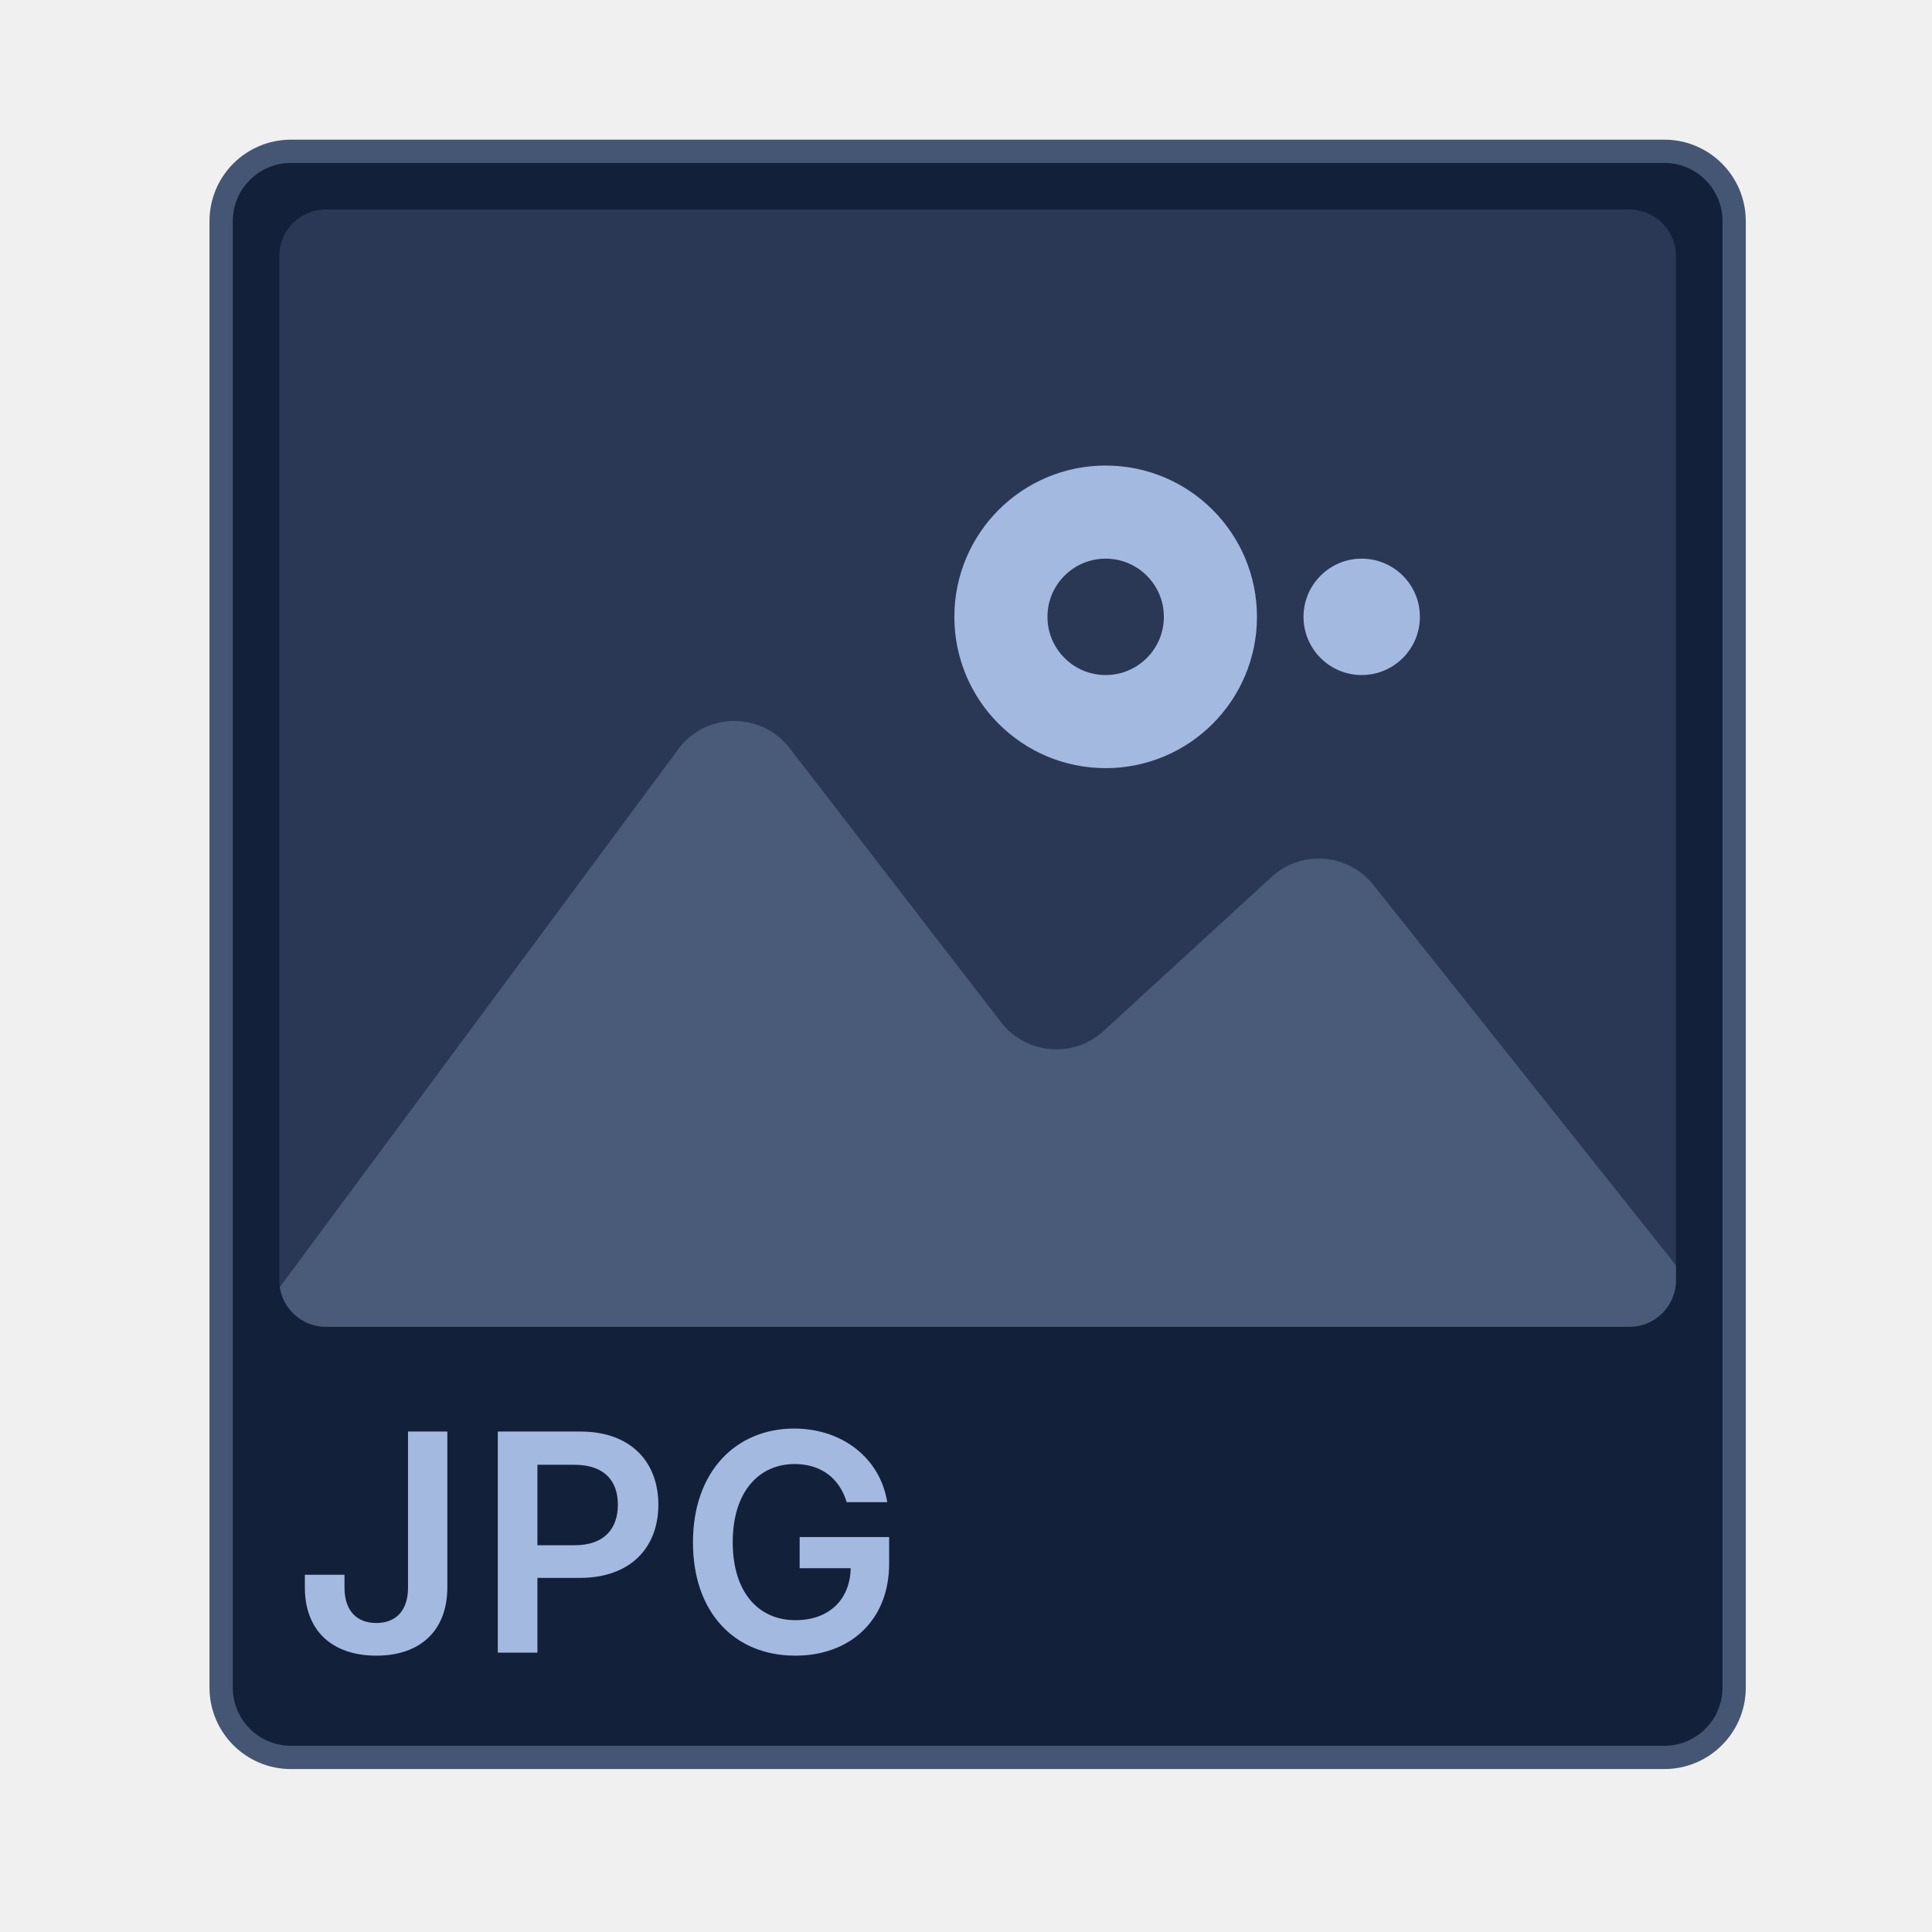
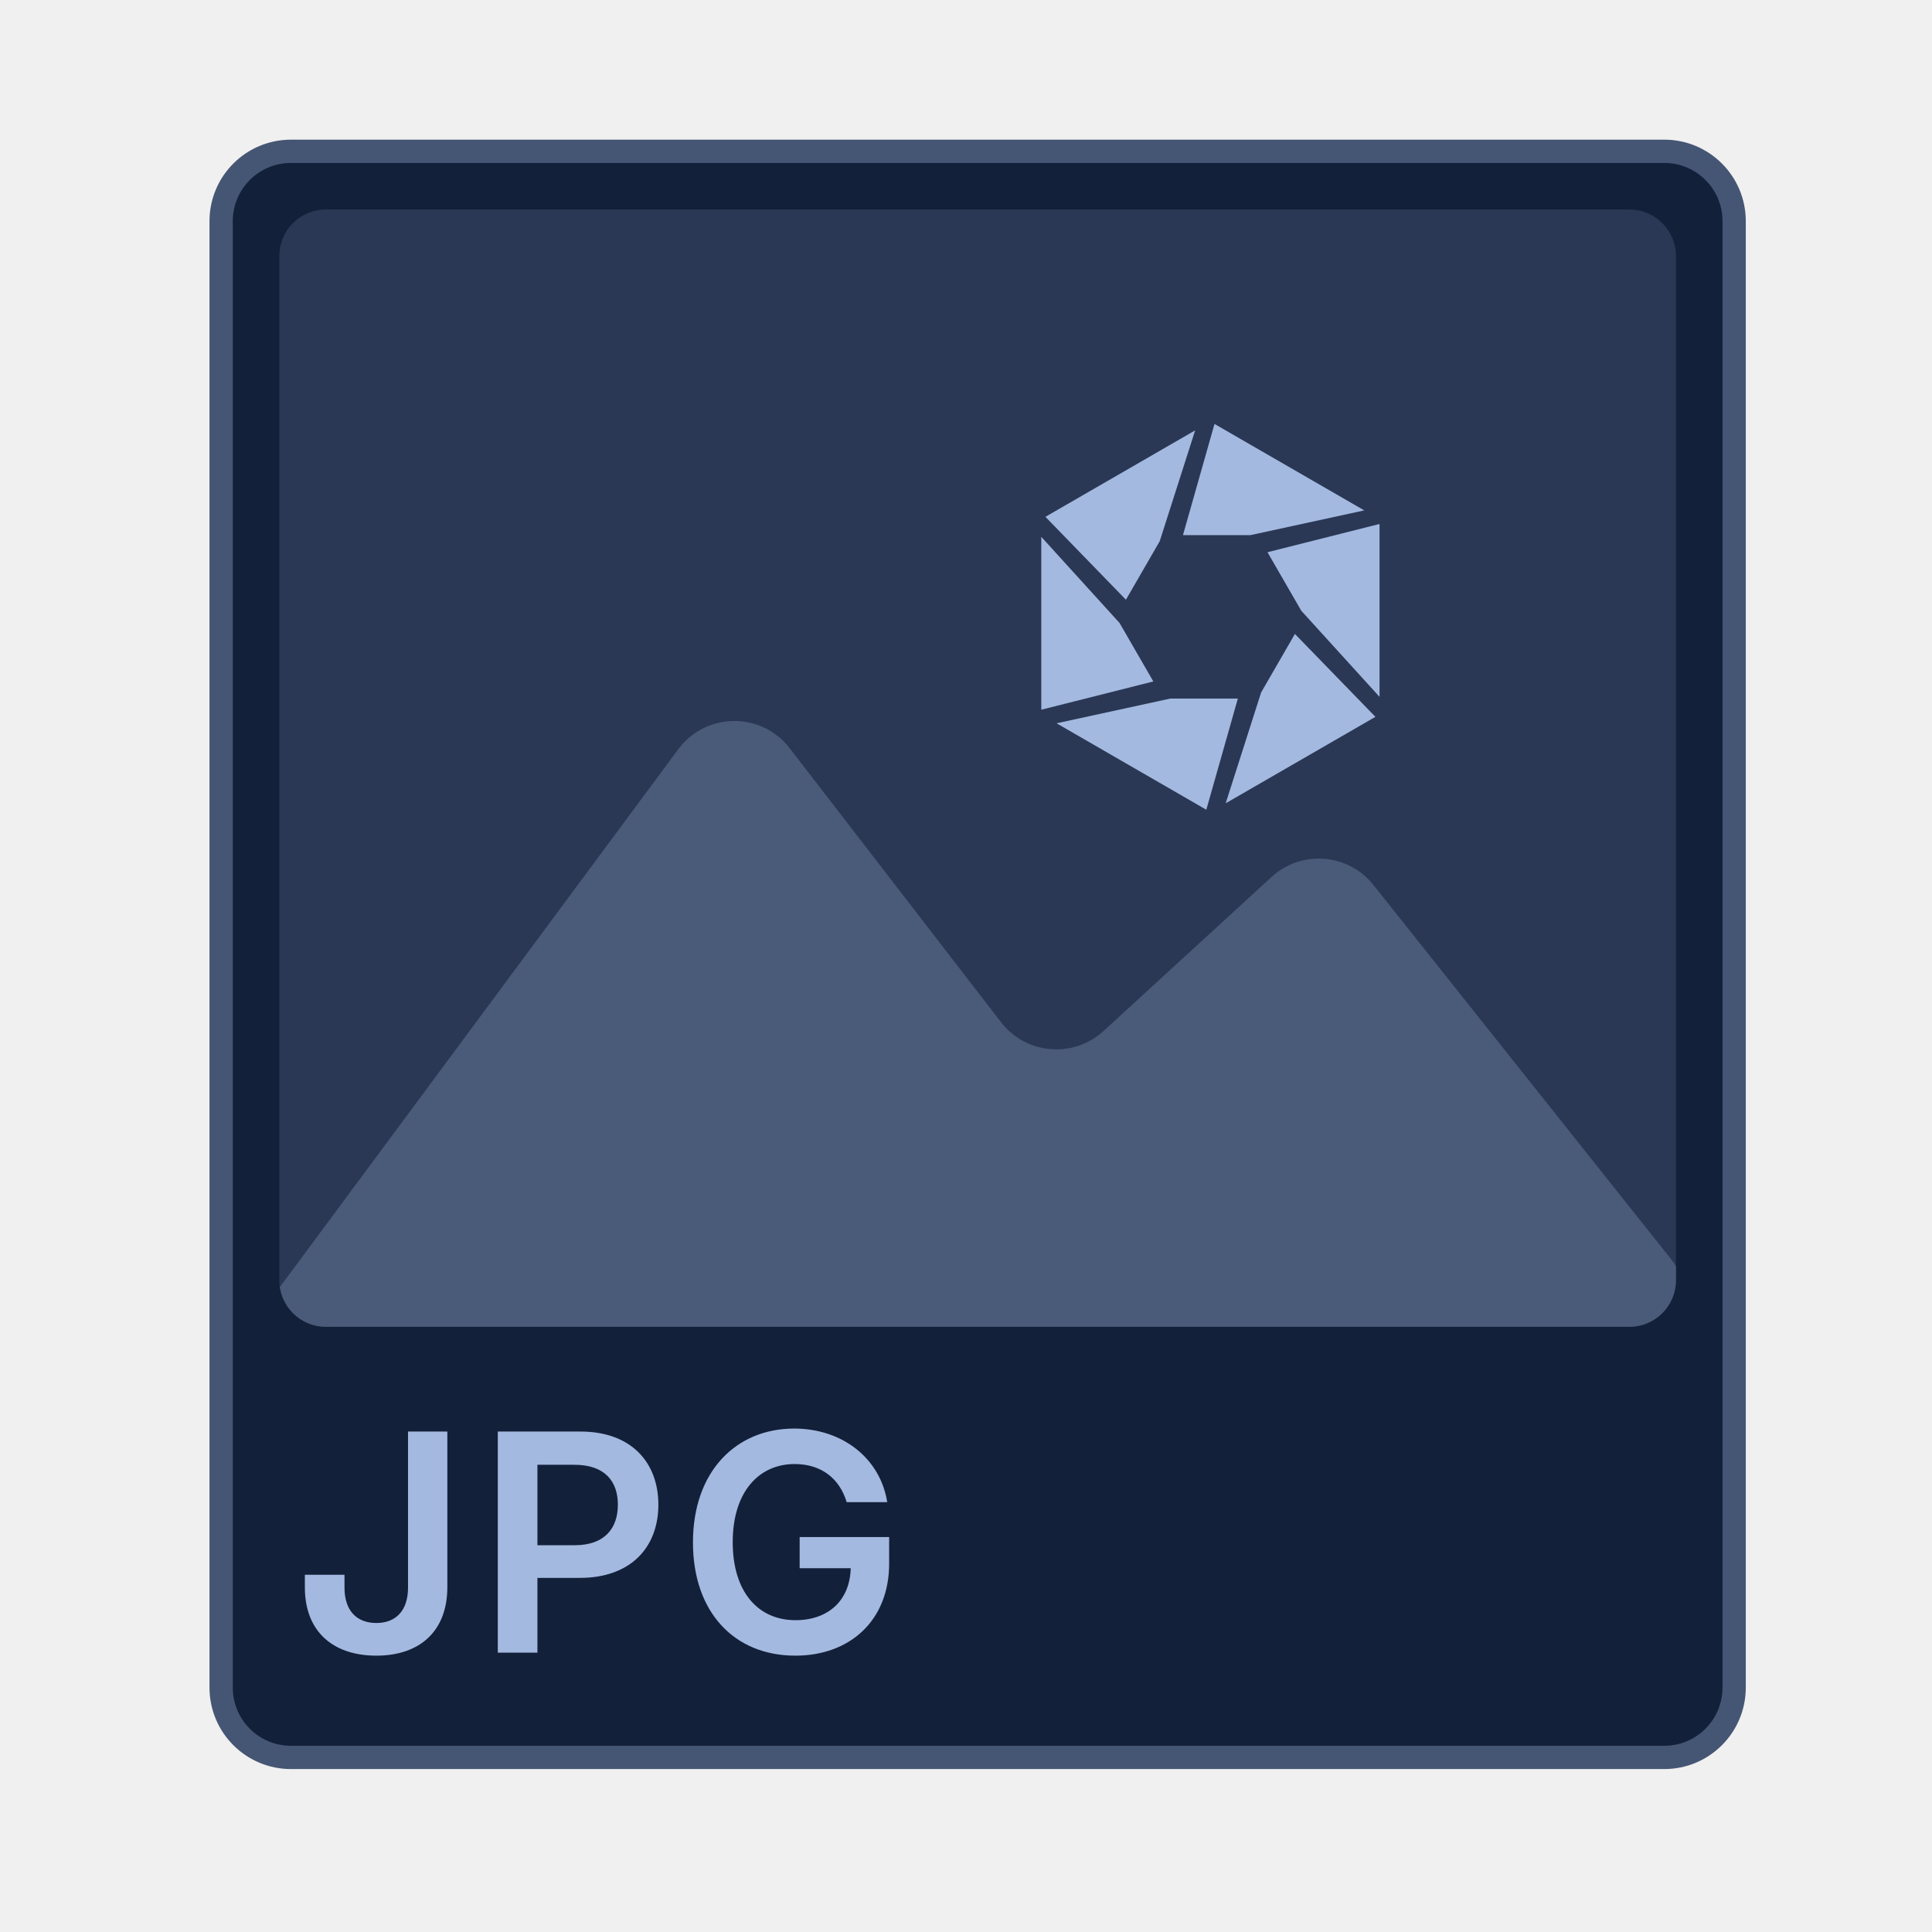
<svg xmlns="http://www.w3.org/2000/svg" viewBox="0 0 83 83" fill="none" role="img" aria-label="JPG file icon">
  <rect x="9.5" y="6.5" width="65" height="69" rx="3" fill="#13203A" stroke="#455674" />
  <rect x="12" y="9" width="60" height="48" rx="2" fill="#2A3855" />
  <mask id="m73231037" style="mask-type:alpha" maskUnits="userSpaceOnUse" x="12" y="9" width="60" height="48">
    <rect x="12" y="9" width="60" height="48" rx="2" fill="#fff" />
  </mask>
  <g mask="url(#m73231037)">
    <path d="M29.138 32.189L11.835 55.547C11.614 55.846 11.454 56.186 11.363 56.547C10.922 58.314 12.238 60.033 14.059 60.067L63.005 60.991C63.333 60.997 63.659 60.949 63.971 60.85L70.352 58.82C72.354 58.183 73.098 55.738 71.79 54.093L59.003 38.018C57.92 36.657 55.91 36.499 54.628 37.674L47.408 44.293C46.112 45.48 44.078 45.305 43.005 43.914L33.924 32.142C32.708 30.566 30.323 30.589 29.138 32.189Z" fill="#4A5A79" />
  </g>
-   <circle cx="47.5" cy="26.5" r="4.5" stroke-width="4" stroke="#A3B9E0" />
-   <circle cx="58.5" cy="26.5" r="2.5" fill="#A3B9E0" />
+   <path d="M52.176 18.213L58.609 21.927L53.724 22.989L50.821 22.989Z" fill="#A3B9E0" />
+   <path d="M59.266 22.510L59.266 29.938L55.904 26.238L54.452 23.724Z" fill="#A3B9E0" />
+   <path d="M59.089 30.796L52.656 34.510L54.179 29.748L55.630 27.235Z" fill="#A3B9E0" />
+   <path d="M51.824 34.787L45.391 31.073L50.277 30.011L53.179 30.011Z" fill="#A3B9E0" />
+   <path d="M44.734 30.490L44.734 23.062L48.096 26.762L49.548 29.276Z" fill="#A3B9E0" />
+   <path d="M44.912 22.203L51.345 18.489L49.822 23.251L48.371 25.765Z" fill="#A3B9E0" />
  <path d="M16.17 71.128C18.032 71.128 19.218 70.076 19.218 68.188V61.5H17.529V68.207C17.529 69.208 16.993 69.725 16.17 69.725C15.335 69.725 14.8 69.208 14.8 68.207V67.653H13.097V68.195C13.097 70.076 14.29 71.128 16.17 71.128ZM21.386 71.0H23.088V67.787H24.911C27.105 67.787 28.284 66.467 28.284 64.643C28.284 62.833 27.124 61.5 24.937 61.5H21.386ZM23.088 66.384V62.928H24.676C25.976 62.928 26.544 63.63 26.544 64.643C26.544 65.657 25.976 66.384 24.688 66.384ZM34.169 71.128C36.515 71.128 38.198 69.616 38.198 67.174V66.033H34.354V67.372H36.547C36.515 68.737 35.604 69.604 34.175 69.604C32.575 69.604 31.478 68.399 31.478 66.25C31.478 64.095 32.6 62.896 34.137 62.896C35.291 62.896 36.069 63.521 36.375 64.535H38.116C37.822 62.667 36.209 61.372 34.118 61.372C31.631 61.372 29.77 63.202 29.77 66.263C29.77 69.266 31.548 71.128 34.169 71.128Z" fill="#A3B9E0" />
</svg>
